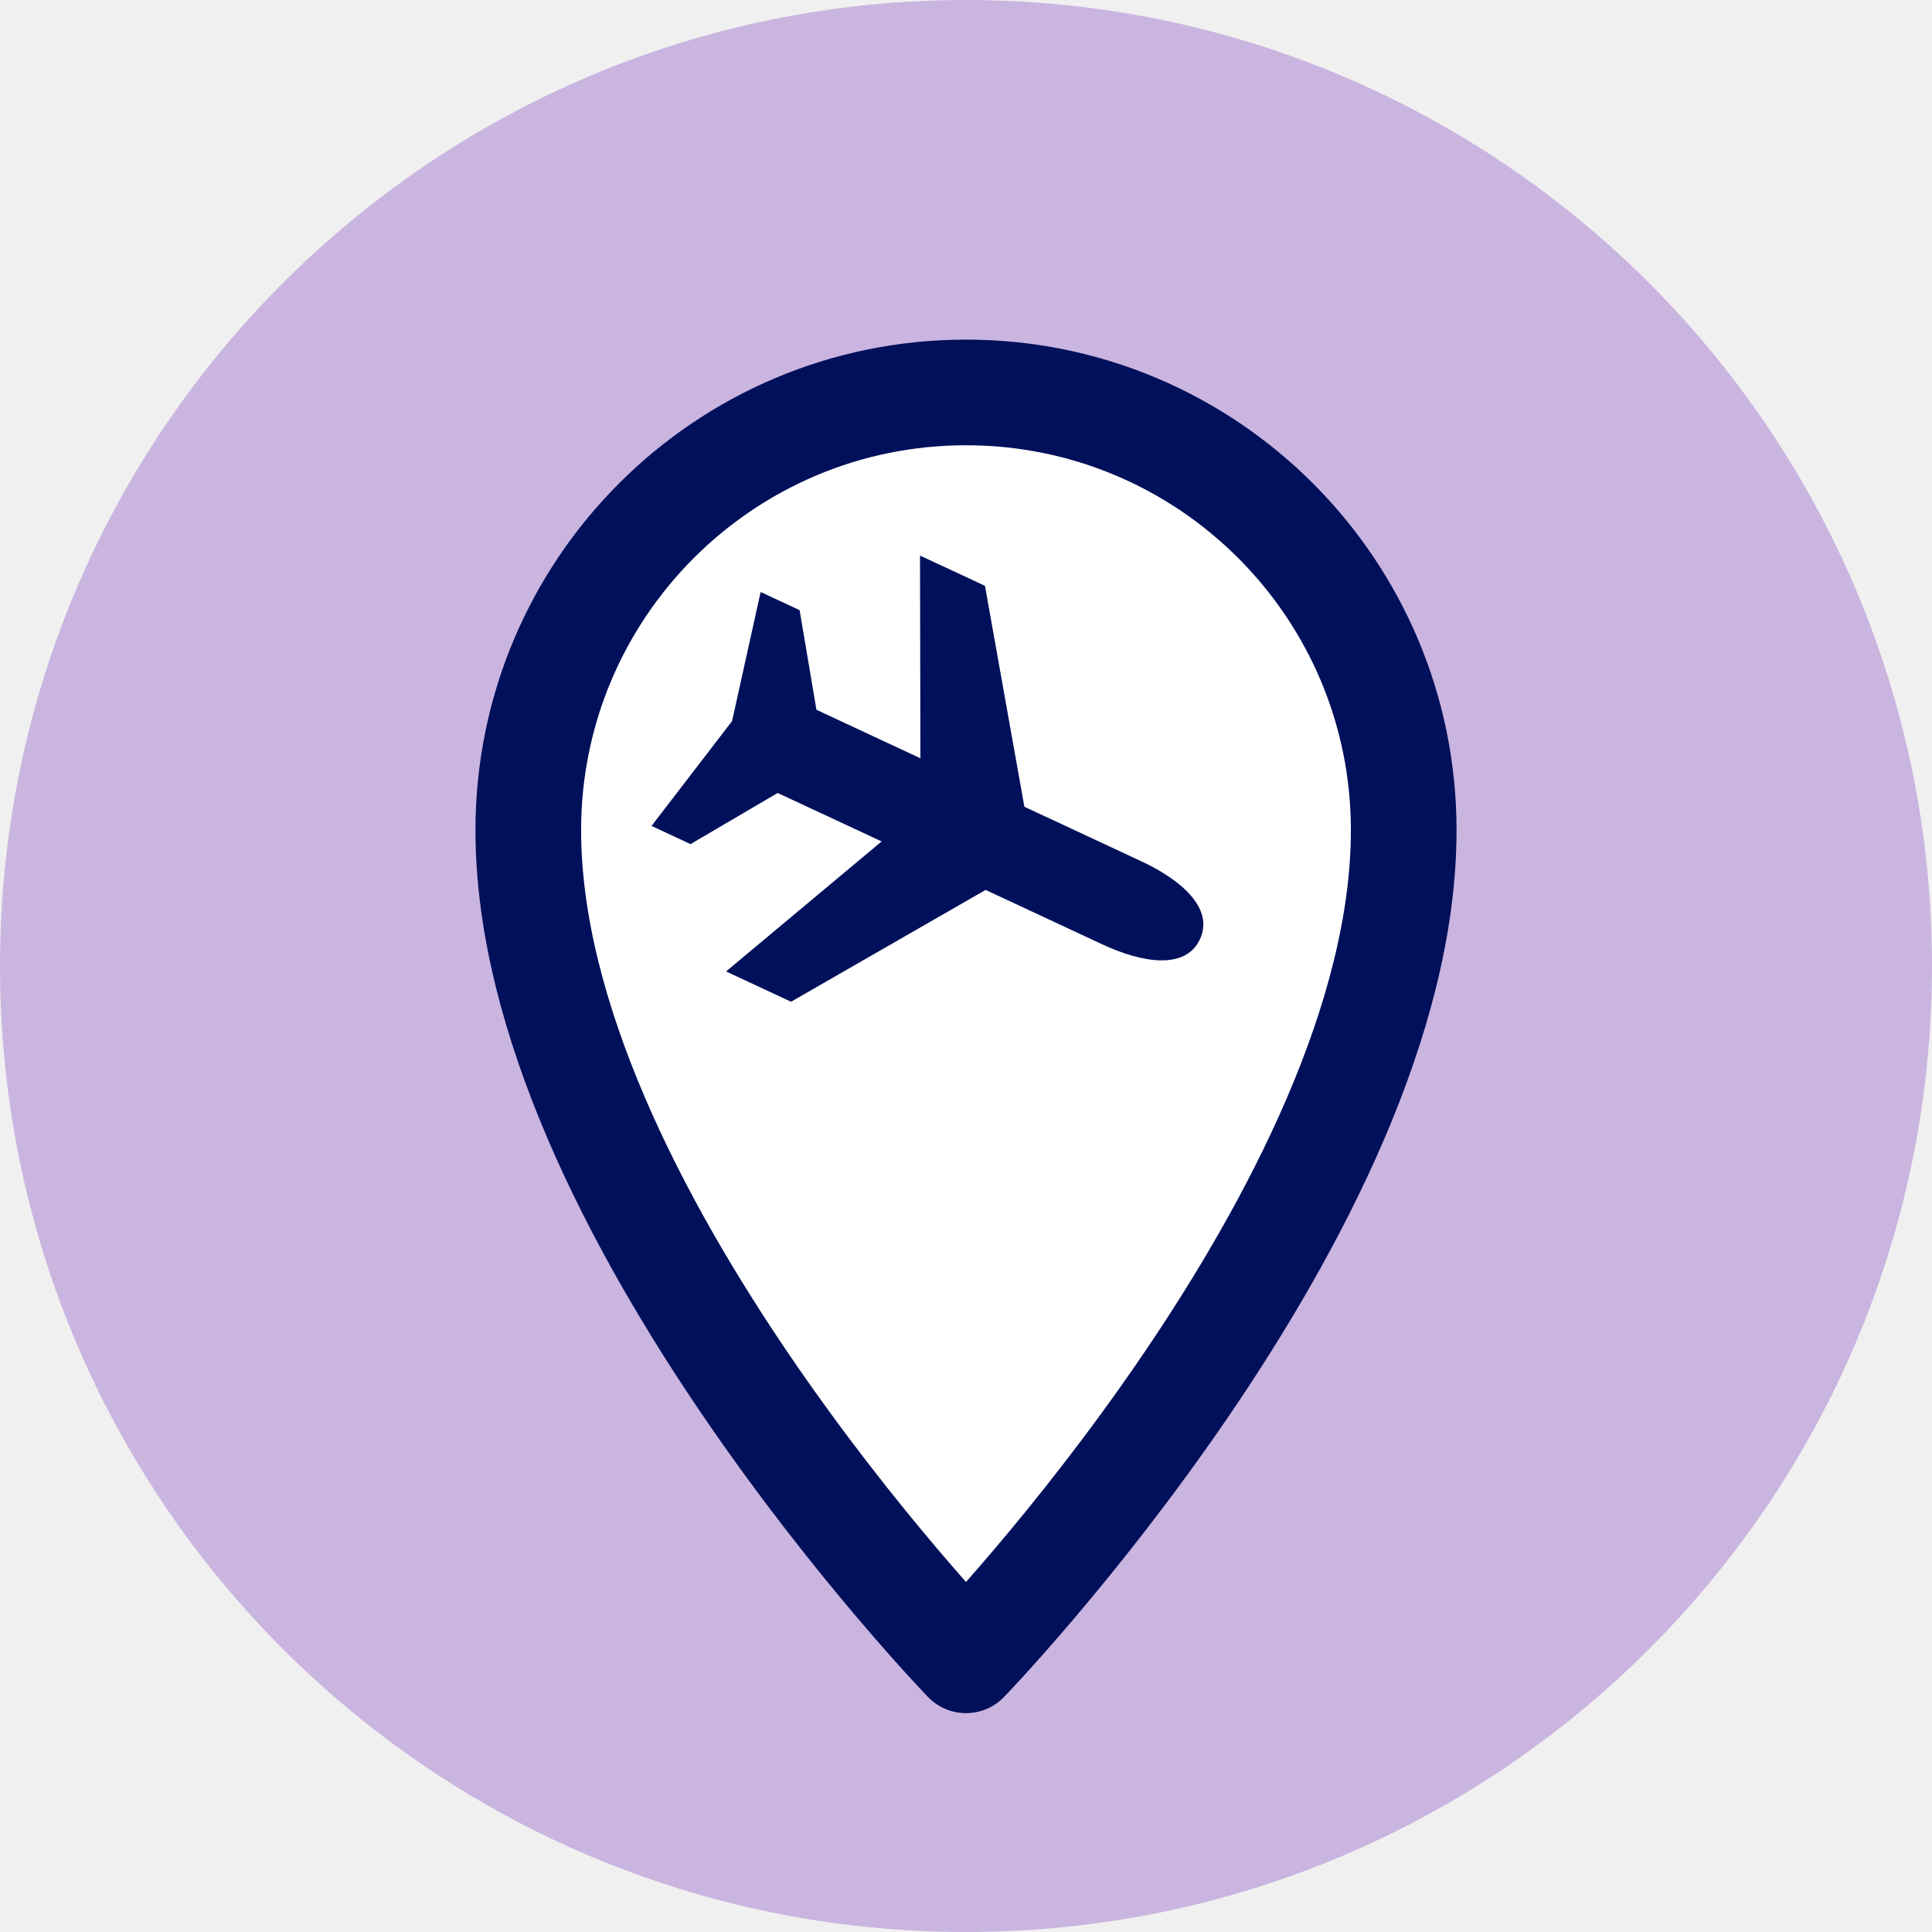
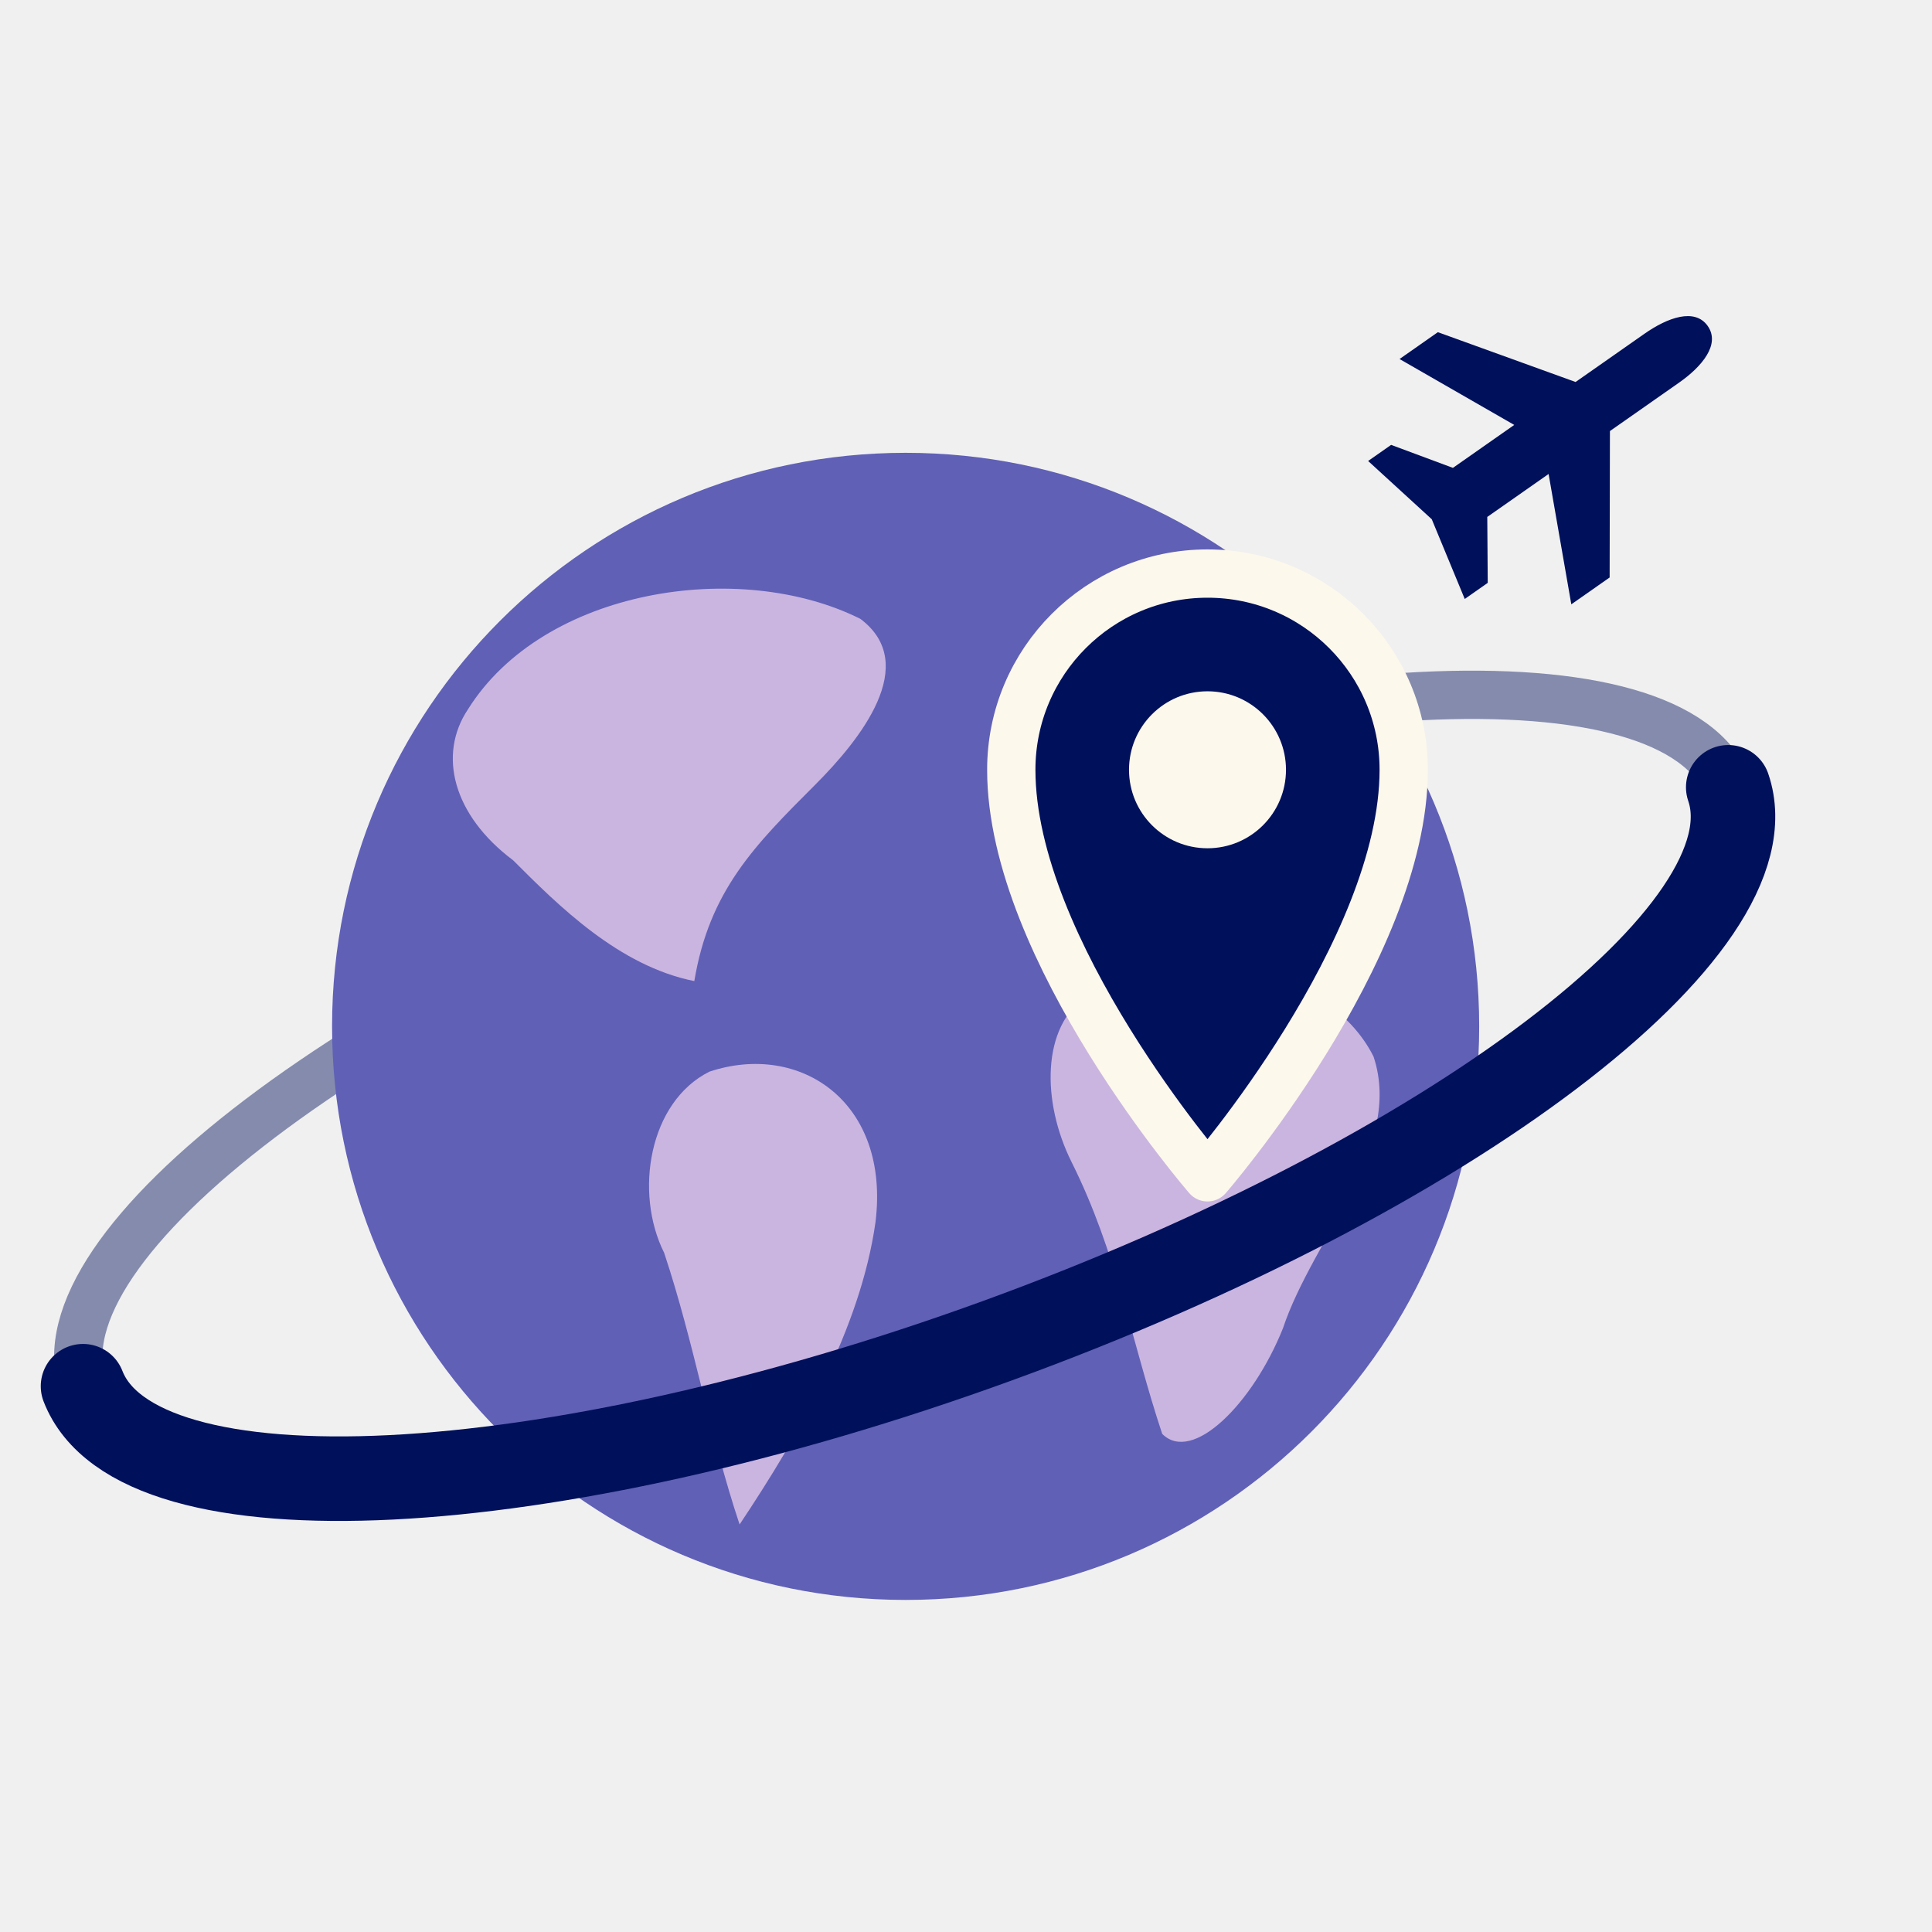
<svg xmlns="http://www.w3.org/2000/svg" viewBox="0 0 64 64" role="img" aria-label="Aterriza">
-   <circle cx="32" cy="32" r="32" fill="#CAB5E0" />
-   <path d="M32 55C32 55 17.5 40 17.5 27.5A14.5 14.5 0 0 1 46.5 27.5C46.5 40 32 55 32 55Z" fill="#FFFFFF" stroke="#00105B" stroke-width="3.5" stroke-linejoin="round" />
-   <path transform="translate(32 27.5) rotate(25) scale(0.95)" fill="#00105B" d="M9 0C9-1.2 7.5-1.6 6-1.6L1.5-1.6L-3-8L-5.5-8L-2.5-1.6L-6.5-1.6L-8.5-4.5L-10-4.5L-9 0L-10 4.5L-8.5 4.5L-6.5 1.6L-2.5 1.6L-5.5 8L-3 8L1.5 1.6L6 1.6C7.5 1.6 9 1.2 9 0Z" />
+   <defs>
+     <clipPath id="globe-clip">
+       <circle cx="30" cy="34" r="19" />
+     </clipPath>
+   </defs>
+   <g id="orbit-back">
+     <path d="M57.25 26.08A29 9 -20 0 0 2.75 45.92" fill="none" stroke="#00105B" stroke-opacity="0.45" stroke-width="1.6" stroke-linecap="round" />
+   </g>
+   <g id="globe">
+     <circle cx="30" cy="34" r="19" fill="#6060B6" />
+     <g clip-path="url(#globe-clip)">
+       <g id="continents" fill="#CAB5E0">
+         <g>
+           <path d="M15.5 23.5C18 19.5 24.5 18.5 28.5 20.5C30.5 22 28.5 24.5 27 26C25 28 23.5 29.5 23 32.5C20.5 32 18.5 30 17 28.5C15 27 14.5 25 15.5 23.5Z" />
+           <path d="M23.5 35.5C26.5 34.5 29.5 36.5 29 40.5C28.5 44 26.5 47.5 24.5 50.5C23.5 47.5 23 44.5 22 41.5C21 39.5 21.5 36.5 23.5 35.5Z" />
+           <path d="M36 33C39 31 44 32 45.5 35C46.5 38 43.5 41 42.5 44C41.5 46.5 39.5 48.5 38.5 47.5C37.5 44.5 37 41.5 35.5 38.5C34.5 36.5 34.5 34 36 33Z" />
+         </g>
+         <g transform="translate(38 0)">
+           <path d="M15.5 23.5C18 19.5 24.5 18.5 28.5 20.5C30.5 22 28.5 24.5 27 26C25 28 23.5 29.5 23 32.5C20.5 32 18.5 30 17 28.5C15 27 14.5 25 15.5 23.5Z" />
+           <path d="M23.5 35.5C26.5 34.5 29.5 36.5 29 40.5C28.5 44 26.5 47.5 24.5 50.5C23.5 47.5 23 44.5 22 41.5C21 39.5 21.5 36.5 23.5 35.5Z" />
+           <path d="M36 33C39 31 44 32 45.5 35C46.5 38 43.5 41 42.5 44C41.5 46.5 39.5 48.5 38.5 47.5C37.5 44.5 37 41.5 35.5 38.5C34.5 36.5 34.5 34 36 33Z" />
+         </g>
+         <g transform="translate(76 0)">
+           <path d="M15.5 23.5C18 19.5 24.5 18.5 28.5 20.5C30.5 22 28.5 24.5 27 26C25 28 23.5 29.5 23 32.5C20.5 32 18.5 30 17 28.5C15 27 14.5 25 15.5 23.5Z" />
+           <path d="M23.5 35.5C26.5 34.5 29.5 36.5 29 40.5C28.5 44 26.5 47.5 24.5 50.5C23.5 47.5 23 44.5 22 41.5C21 39.5 21.5 36.5 23.5 35.5Z" />
+           <path d="M36 33C39 31 44 32 45.5 35C46.5 38 43.5 41 42.5 44C41.5 46.5 39.5 48.5 38.5 47.5C37.5 44.5 37 41.5 35.5 38.5C34.5 36.5 34.5 34 36 33Z" />
+         </g>
+       </g>
+     </g>
+   </g>
+   <g id="orbit">
+     <path d="M2.75 45.92A29 9 -20 0 0 57.25 26.08" fill="none" stroke="#00105B" stroke-width="2.8" stroke-linecap="round" />
+   </g>
+   <g id="pin">
+     <path d="M40 39C40 39 33.5 31.5 33.5 25.5A6.5 6.5 0 0 1 46.5 25.5C46.5 31.5 40 39 40 39Z" fill="#00105B" stroke="#FCF8EC" stroke-width="1.6" stroke-linejoin="round" />
+     <circle cx="40" cy="25.5" r="2.6" fill="#FCF8EC" />
+   </g>
+   <g id="plane" transform="translate(52 14) rotate(-35) scale(0.62)">
+     <path d="M9 0C9-1.2 7.5-1.6 6-1.6L1.5-1.6L-3-8L-5.5-8L-2.5-1.6L-6.5-1.6L-8.5-4.5L-10-4.5L-9 0L-10 4.5L-8.5 4.5L-6.5 1.6L-2.5 1.6L-5.5 8L-3 8L1.5 1.6L6 1.6C7.5 1.6 9 1.2 9 0Z" fill="#00105B" />
+   </g>
</svg>
